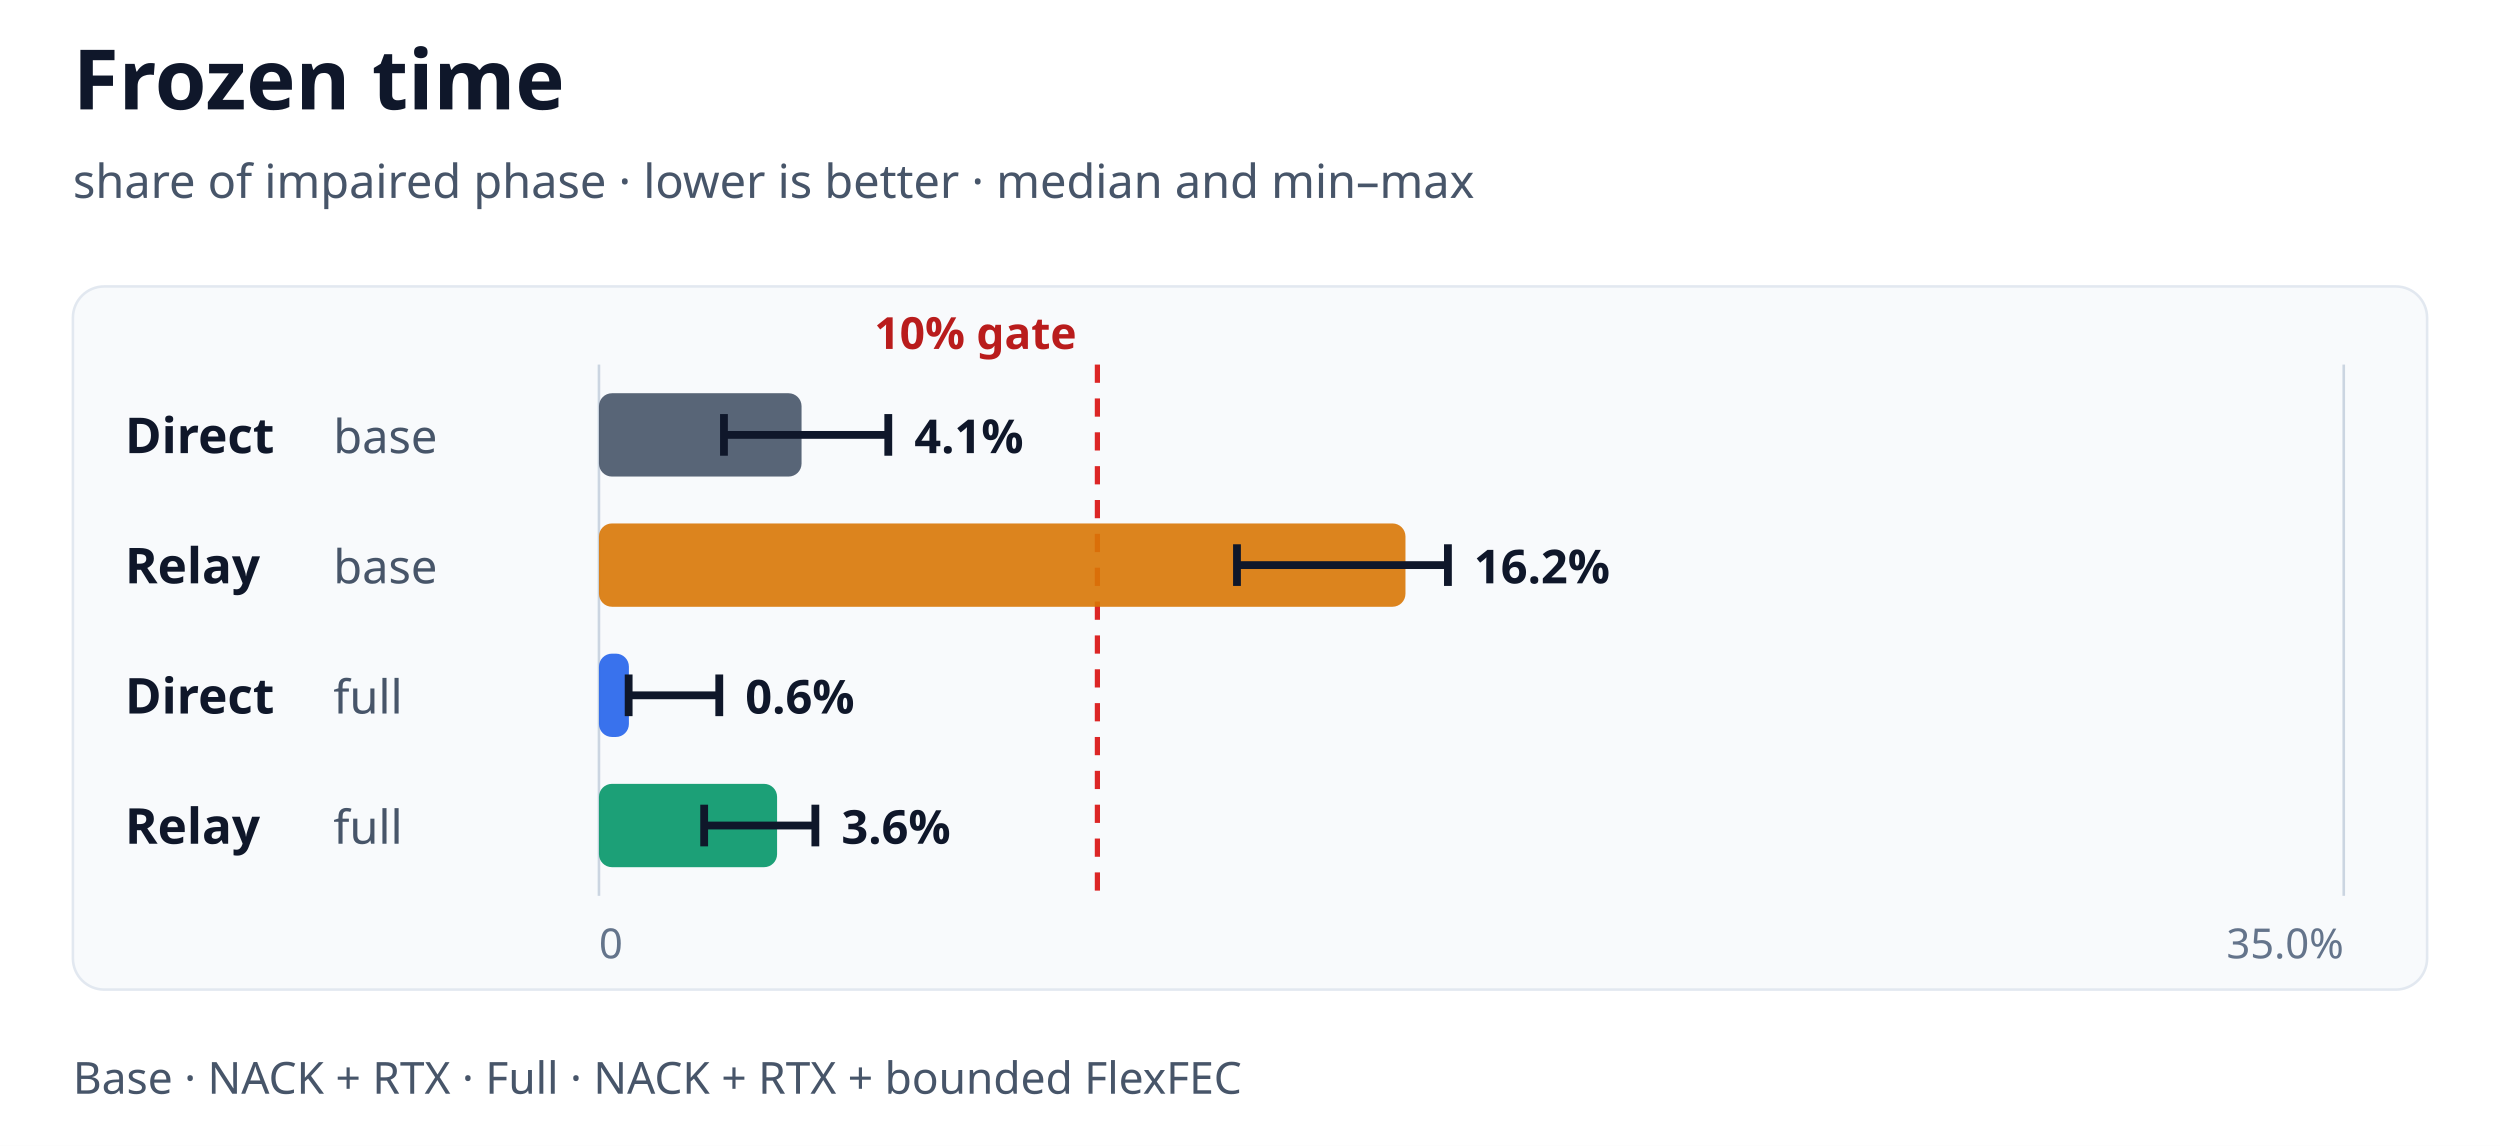
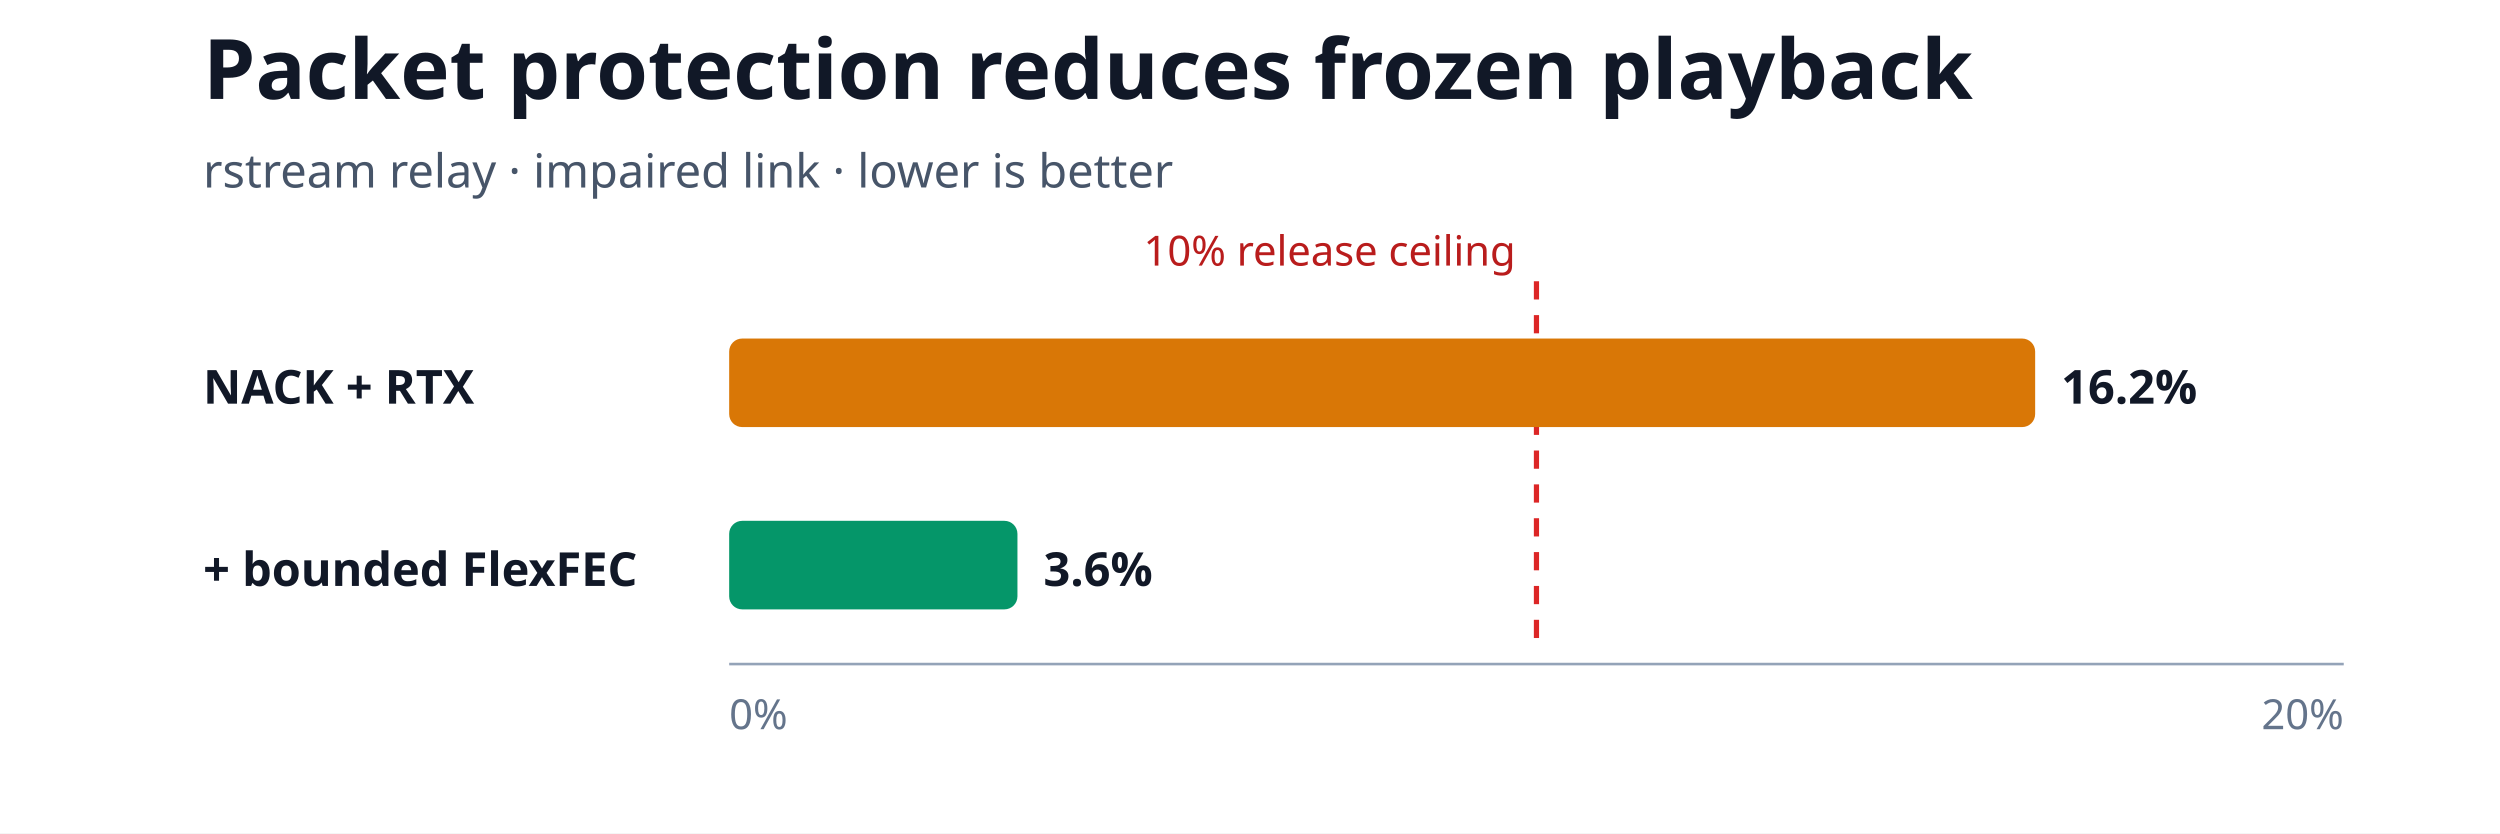
- <svg xmlns="http://www.w3.org/2000/svg" width="960" height="440" viewBox="0 0 960 440" role="img" aria-labelledby="title description" style="font-family:system-ui,sans-serif">
+ <svg xmlns="http://www.w3.org/2000/svg" width="960" height="320" viewBox="0 0 960 320" role="img" aria-labelledby="title description" style="font-family:system-ui,sans-serif">
  <rect width="100%" height="100%" fill="#ffffff" />
-   <text x="28" y="42" font-size="32" font-weight="750" fill="#0f172a">Frozen time</text>
-   <text x="28" y="76" font-size="18" fill="#475569">share of impaired phase · lower is better · median and min–max</text>
-   <rect x="28" y="110" width="904" height="270" rx="12" fill="#f8fafc" stroke="#e2e8f0" />
-   <line x1="230" y1="140" x2="230" y2="344" stroke="#cbd5e1" />
-   <line x1="900" y1="140" x2="900" y2="344" stroke="#cbd5e1" />
-   <line x1="421.4" y1="140" x2="421.4" y2="344" stroke="#dc2626" stroke-width="2" stroke-dasharray="7 6" />
-   <text x="413.4" y="134" text-anchor="end" font-size="17" font-weight="650" fill="#b91c1c">10% gate</text>
-   <text x="48" y="174" font-size="19" font-weight="650" fill="#0f172a">Direct</text>
-   <text x="128" y="174" font-size="18" fill="#475569">base</text>
-   <rect x="230" y="151" width="77.8" height="32" rx="5" fill="#475569" fill-opacity="0.9" />
-   <line x1="278" y1="167" x2="341.1" y2="167" stroke="#0f172a" stroke-width="3" />
-   <line x1="278" y1="159" x2="278" y2="175" stroke="#0f172a" stroke-width="3" />
-   <line x1="341.1" y1="159" x2="341.1" y2="175" stroke="#0f172a" stroke-width="3" />
-   <text x="351.1" y="174" text-anchor="start" font-size="18" font-weight="750" fill="#0f172a">4.1%</text>
-   <text x="48" y="224" font-size="19" font-weight="650" fill="#0f172a">Relay</text>
-   <text x="128" y="224" font-size="18" fill="#475569">base</text>
-   <rect x="230" y="201" width="309.7" height="32" rx="5" fill="#d97706" fill-opacity="0.9" />
-   <line x1="475" y1="217" x2="556" y2="217" stroke="#0f172a" stroke-width="3" />
-   <line x1="475" y1="209" x2="475" y2="225" stroke="#0f172a" stroke-width="3" />
-   <line x1="556" y1="209" x2="556" y2="225" stroke="#0f172a" stroke-width="3" />
-   <text x="566" y="224" text-anchor="start" font-size="18" font-weight="750" fill="#0f172a">16.2%</text>
-   <text x="48" y="274" font-size="19" font-weight="650" fill="#0f172a">Direct</text>
-   <text x="128" y="274" font-size="18" fill="#475569">full</text>
-   <rect x="230" y="251" width="11.5" height="32" rx="5" fill="#2563eb" fill-opacity="0.9" />
-   <line x1="241.4" y1="267" x2="276.2" y2="267" stroke="#0f172a" stroke-width="3" />
-   <line x1="241.4" y1="259" x2="241.4" y2="275" stroke="#0f172a" stroke-width="3" />
-   <line x1="276.2" y1="259" x2="276.2" y2="275" stroke="#0f172a" stroke-width="3" />
-   <text x="286.2" y="274" text-anchor="start" font-size="18" font-weight="750" fill="#0f172a">0.6%</text>
-   <text x="48" y="324" font-size="19" font-weight="650" fill="#0f172a">Relay</text>
-   <text x="128" y="324" font-size="18" fill="#475569">full</text>
-   <rect x="230" y="301" width="68.4" height="32" rx="5" fill="#059669" fill-opacity="0.9" />
-   <line x1="270.4" y1="317" x2="313.1" y2="317" stroke="#0f172a" stroke-width="3" />
-   <line x1="270.4" y1="309" x2="270.4" y2="325" stroke="#0f172a" stroke-width="3" />
-   <line x1="313.1" y1="309" x2="313.1" y2="325" stroke="#0f172a" stroke-width="3" />
-   <text x="323.1" y="324" text-anchor="start" font-size="18" font-weight="750" fill="#0f172a">3.6%</text>
-   <text x="230" y="368" font-size="16" fill="#64748b">0</text>
-   <text x="900" y="368" text-anchor="end" font-size="16" fill="#64748b">35.0%</text>
-   <text x="28" y="420" font-size="17" fill="#475569">Base · NACK + RTX   ·   Full · NACK + RTX + bounded FlexFEC</text>
+   <text x="78" y="38" font-size="32" font-weight="750" fill="#111827">Packet protection reduces frozen playback</text>
+   <text x="78" y="72" font-size="18" fill="#475569">rstream relay · impaired link · lower is better</text>
+   <line x1="590" y1="108" x2="590" y2="245" stroke="#dc2626" stroke-width="2" stroke-dasharray="7 6" />
+   <text x="582" y="102" text-anchor="end" font-size="16" fill="#b91c1c">10% release ceiling</text>
+   <text x="78" y="155" font-size="18" font-weight="650" fill="#111827">NACK + RTX</text>
+   <rect x="280" y="130" width="501.5" height="34" rx="5" fill="#d97706" />
+   <text x="791.5" y="155" font-size="18" font-weight="700" fill="#111827">16.2%</text>
+   <text x="78" y="225" font-size="18" font-weight="650" fill="#111827">+ bounded FlexFEC</text>
+   <rect x="280" y="200" width="110.7" height="34" rx="5" fill="#059669" />
+   <text x="400.7" y="225" font-size="18" font-weight="700" fill="#111827">3.6%</text>
+   <line x1="280" y1="255" x2="900" y2="255" stroke="#94a3b8" />
+   <text x="280" y="280" font-size="16" fill="#64748b">0%</text>
+   <text x="900" y="280" text-anchor="end" font-size="16" fill="#64748b">20%</text>
</svg>
